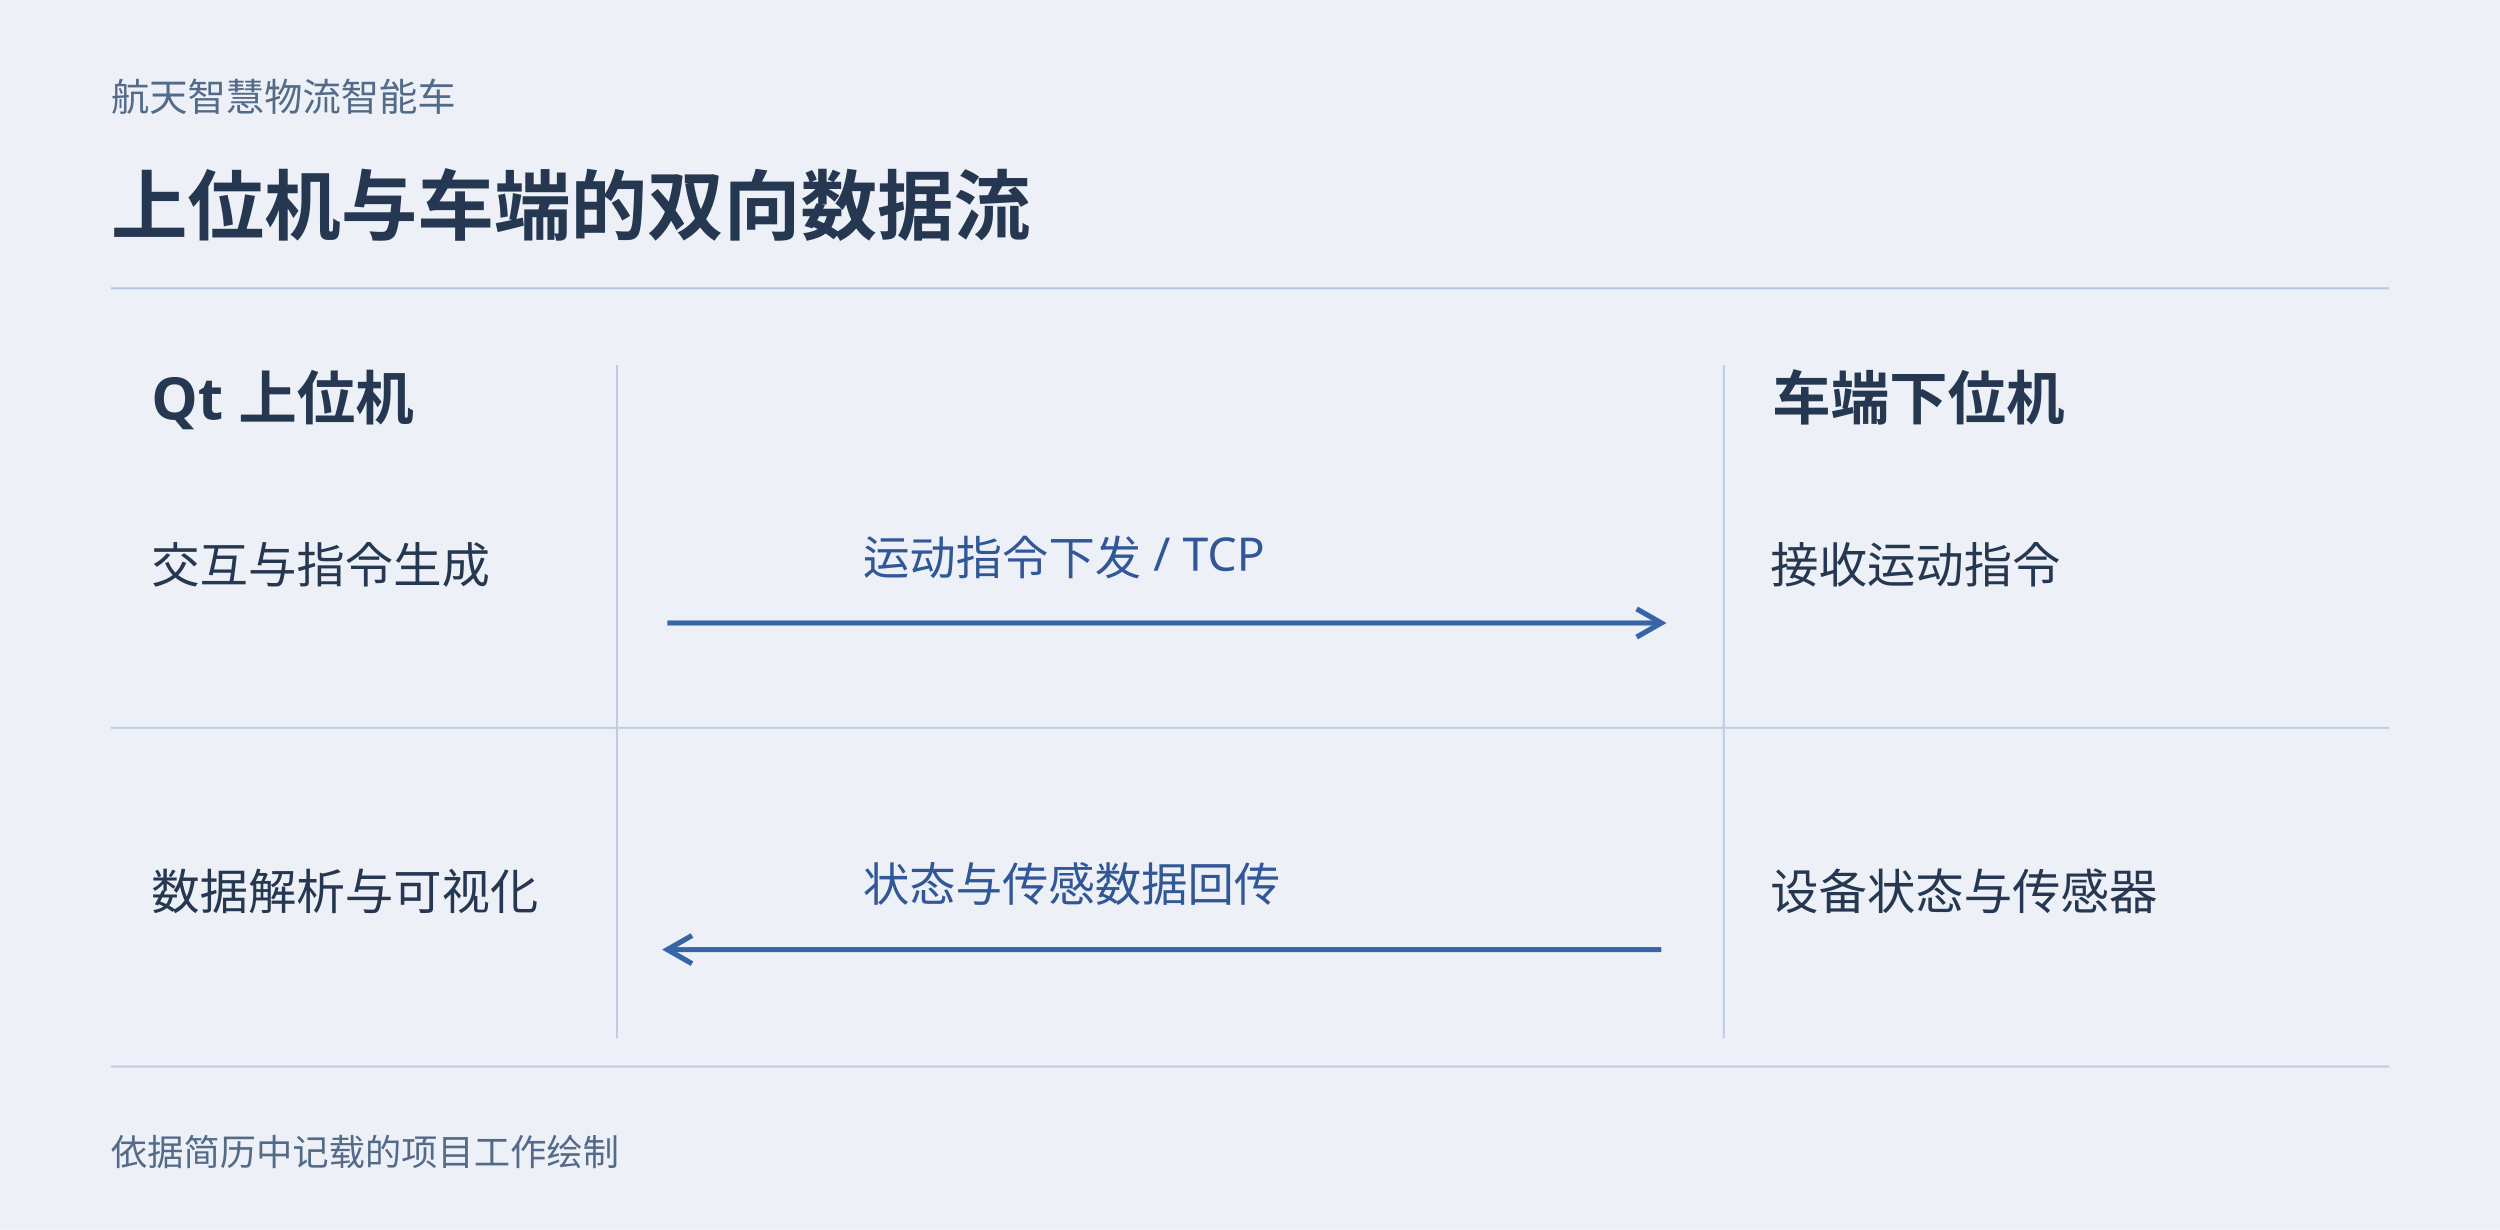
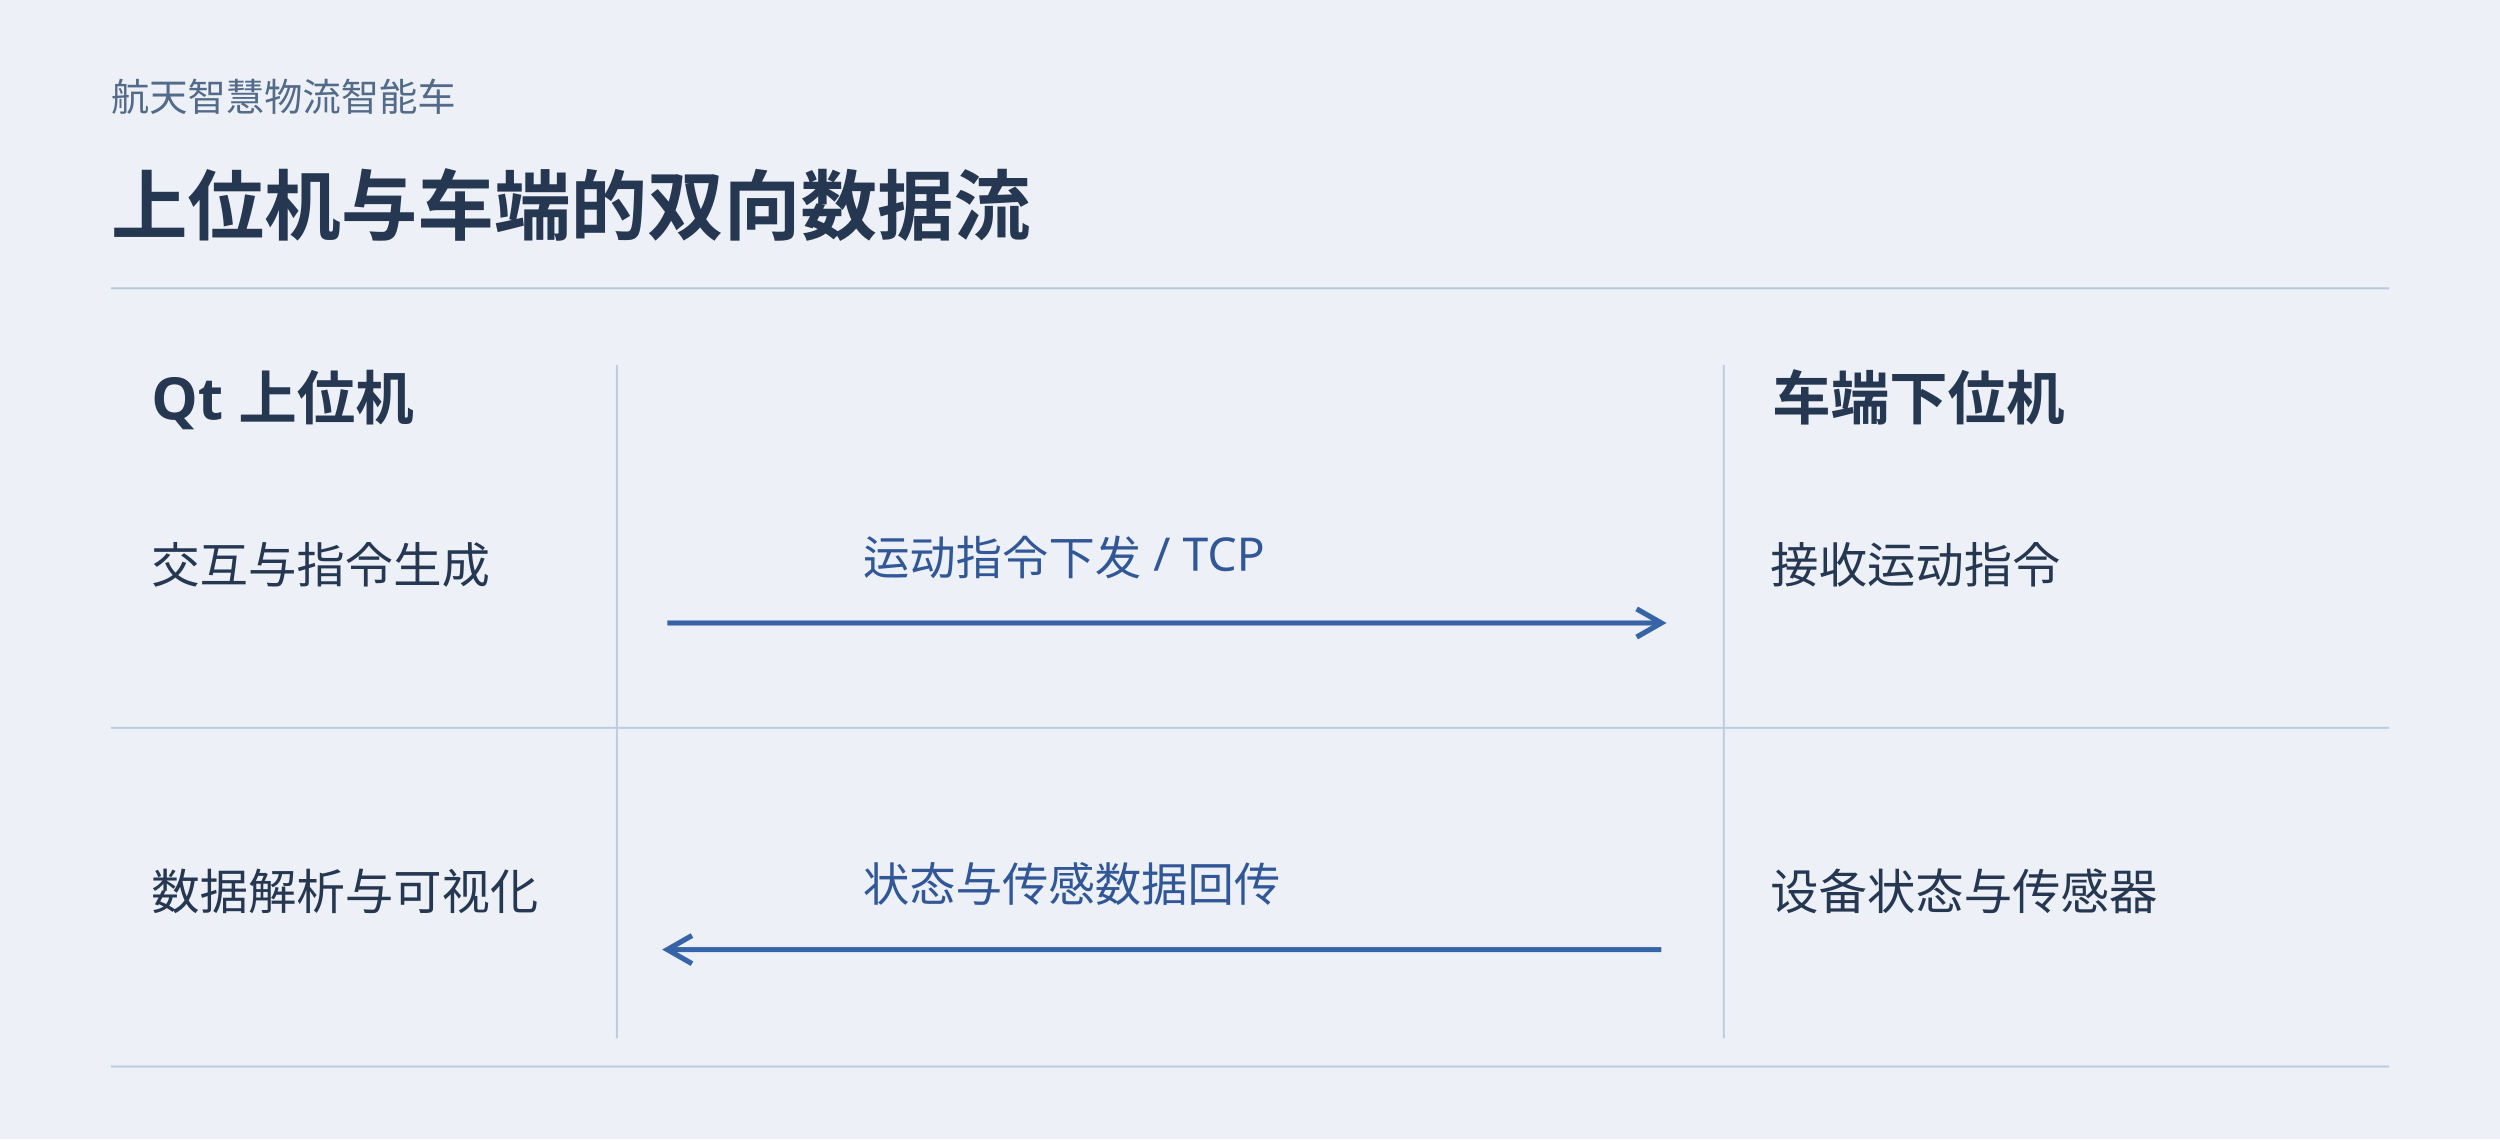
- <svg xmlns="http://www.w3.org/2000/svg" viewBox="0 0 1240 610" role="img" aria-labelledby="title desc">
+ <svg xmlns="http://www.w3.org/2000/svg" viewBox="0 0 1240 565" role="img" aria-labelledby="title desc">
  <defs>
    <marker id="arrow" viewBox="0 0 10 10" refX="8" refY="5" markerWidth="7" markerHeight="7" orient="auto">
      <path d="m1 1 7 4-7 4" fill="none" stroke="#3763a7" stroke-width="1.5" />
    </marker>
  </defs>
-   <rect width="1240" height="610" fill="#edf1f7" />
+   <rect width="1240" height="565" fill="#edf1f7" />
  <g font-family="Microsoft YaHei, PingFang SC, sans-serif">
    <text x="55" y="55" font-size="19" fill="#536b88" font-weight="400">航天智慧物流智能车</text>
    <text x="55" y="116" font-size="38" fill="#263851" font-weight="600">上位机与车端的双向数据流</text>
    <path d="M55 143h1130" stroke="#b8c8dc" />
    <text x="75" y="208" font-size="29" fill="#263851" font-weight="600">Qt 上位机</text>
    <text x="879" y="208" font-size="29" fill="#263851" font-weight="600">车端下位机</text>
    <path d="M306 181v334M855 181v334M55 361h1130M55 529h1130" stroke="#bdcce0" fill="none" />
    <text x="75" y="289" font-size="24" fill="#263851" font-weight="400">交互与指令生成</text>
    <text x="878" y="289" font-size="24" fill="#263851" font-weight="400">接收运动指令</text>
    <path d="M331 309h493" stroke="#3763a7" stroke-width="2.5" marker-end="url(#arrow)" />
    <text x="428" y="285" font-size="23" fill="#315797" font-weight="400">运动指令下发 / TCP</text>
    <text x="75" y="451" font-size="24" fill="#263851" font-weight="400">数据解析与可视化</text>
    <text x="878" y="451" font-size="24" fill="#263851" font-weight="400">设备状态与传感器</text>
    <path d="M824 471H331" stroke="#3763a7" stroke-width="2.5" marker-end="url(#arrow)" />
    <text x="428" y="447" font-size="23" fill="#315797" font-weight="400">状态与传感数据回传</text>
-     <text x="55" y="578" font-size="18" fill="#536b88" font-weight="400">依据简历中记载的项目工作绘制</text>
  </g>
</svg>
